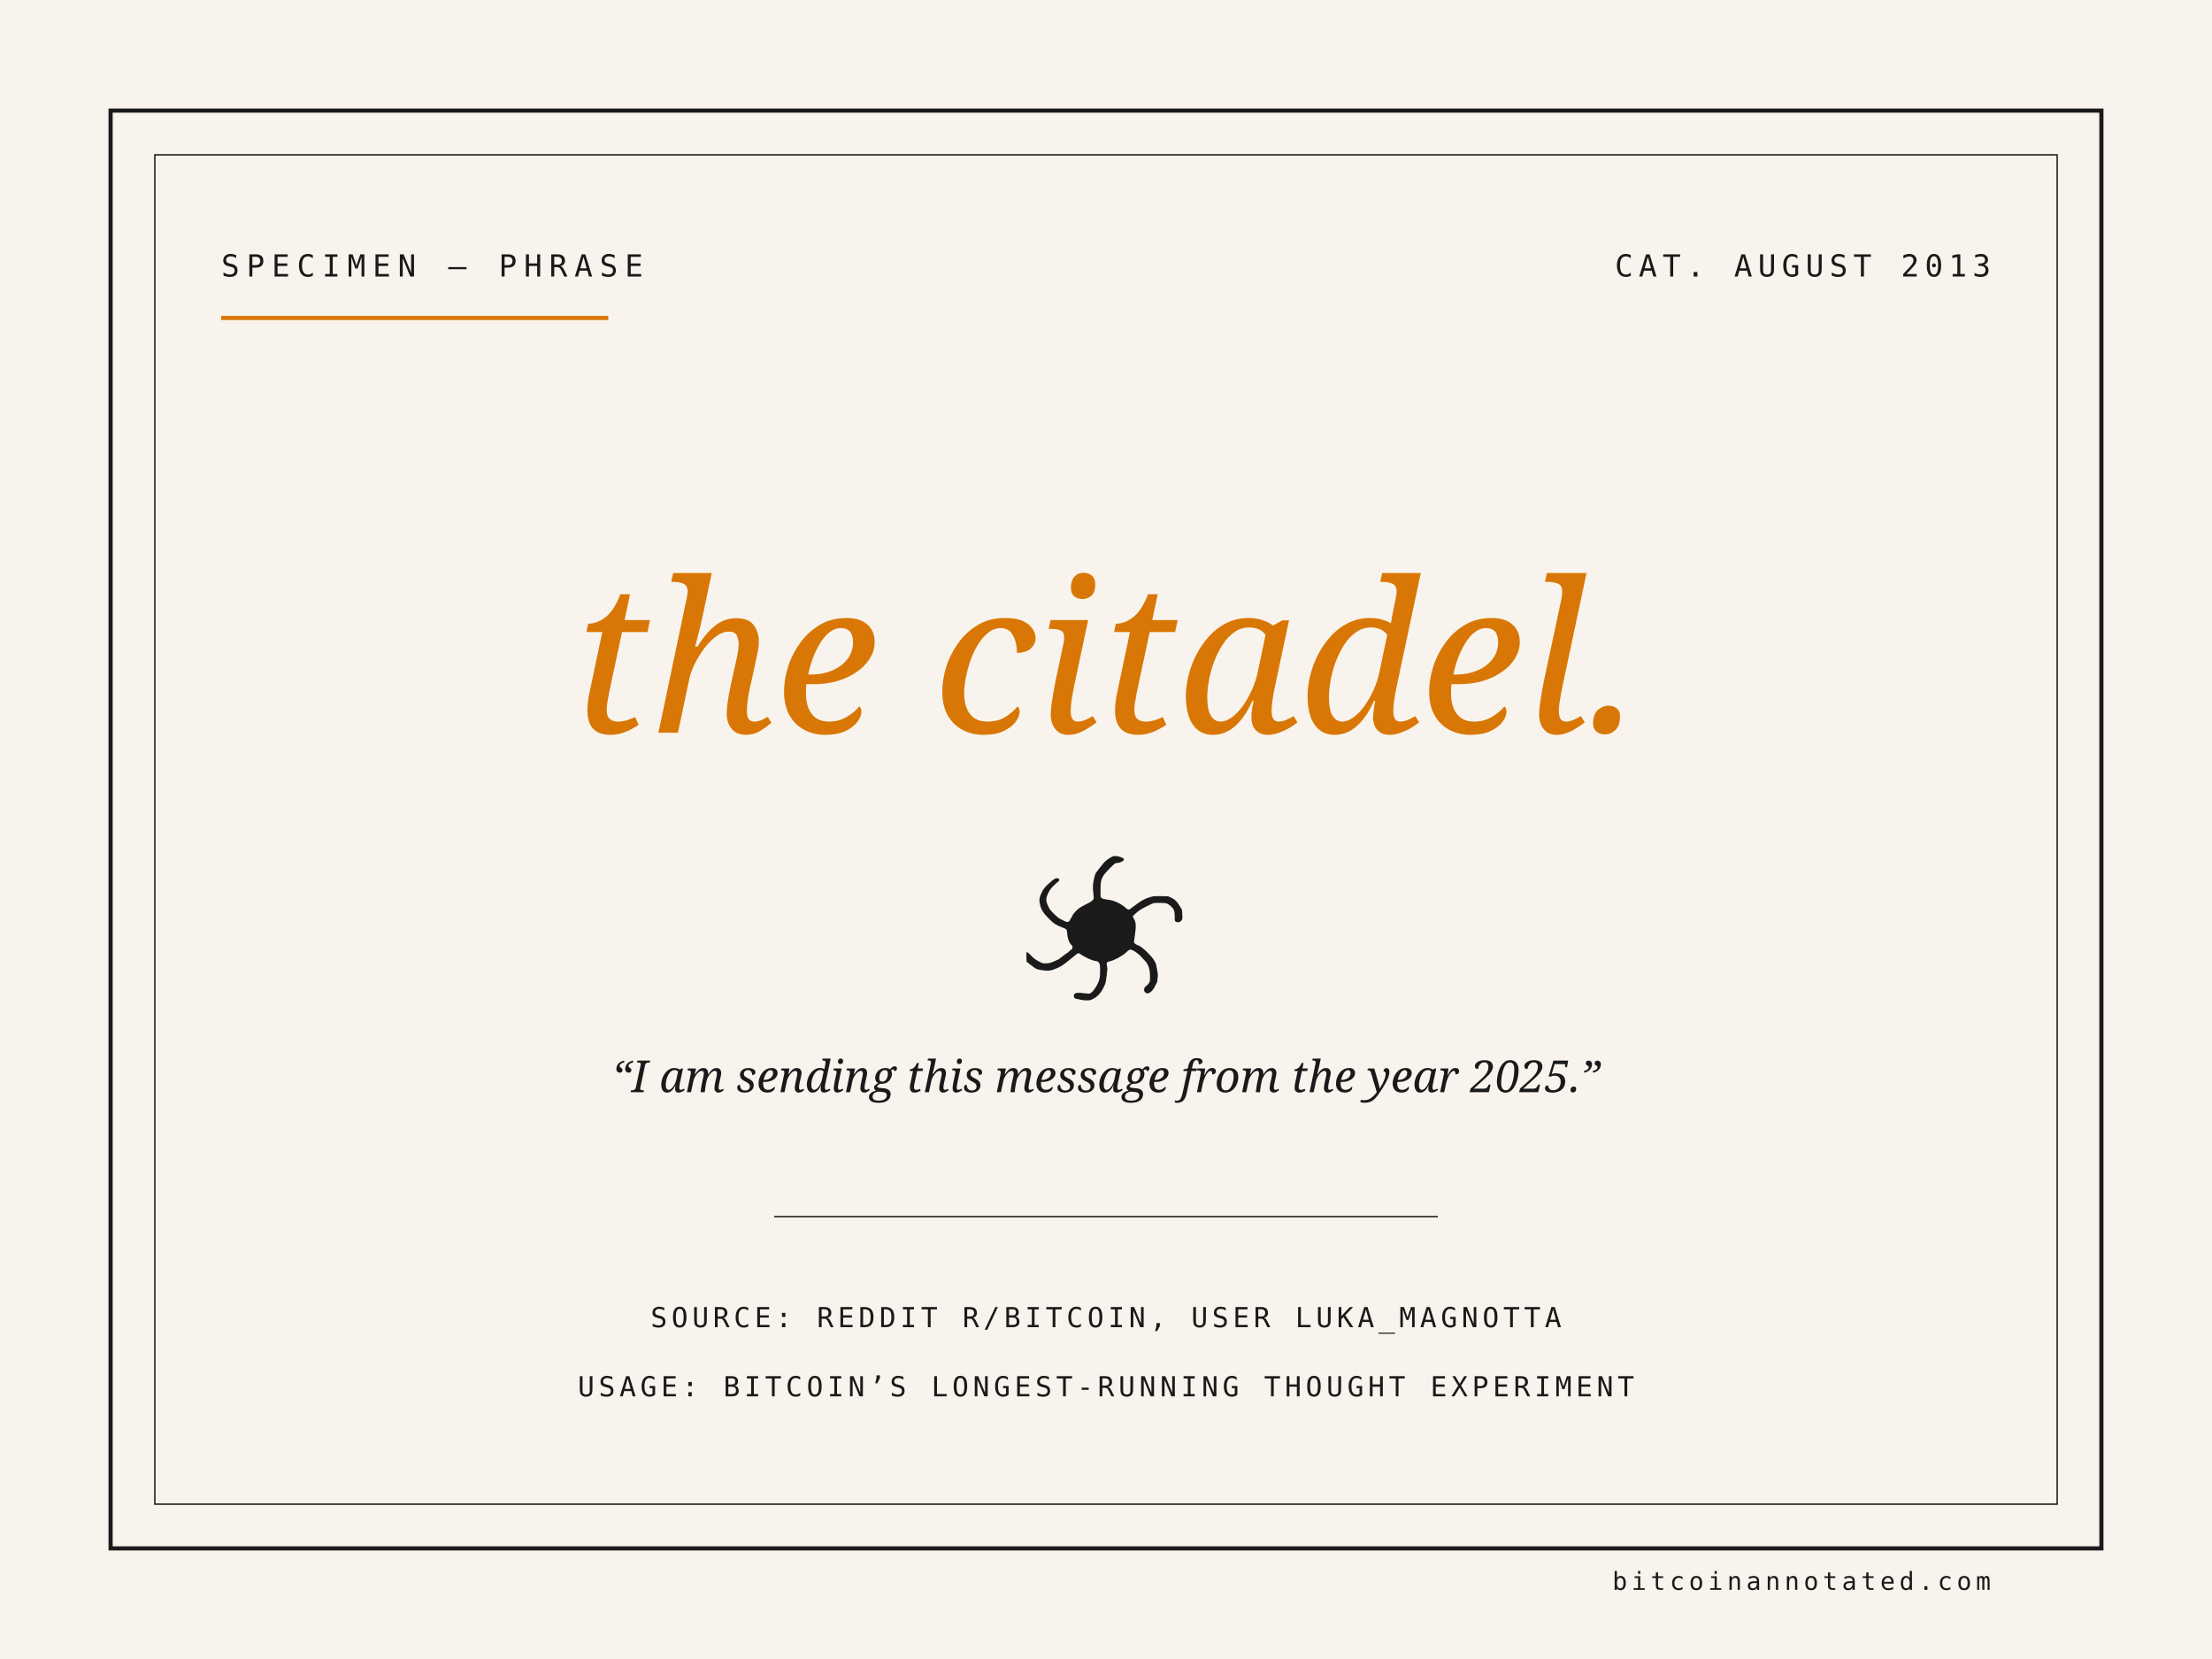
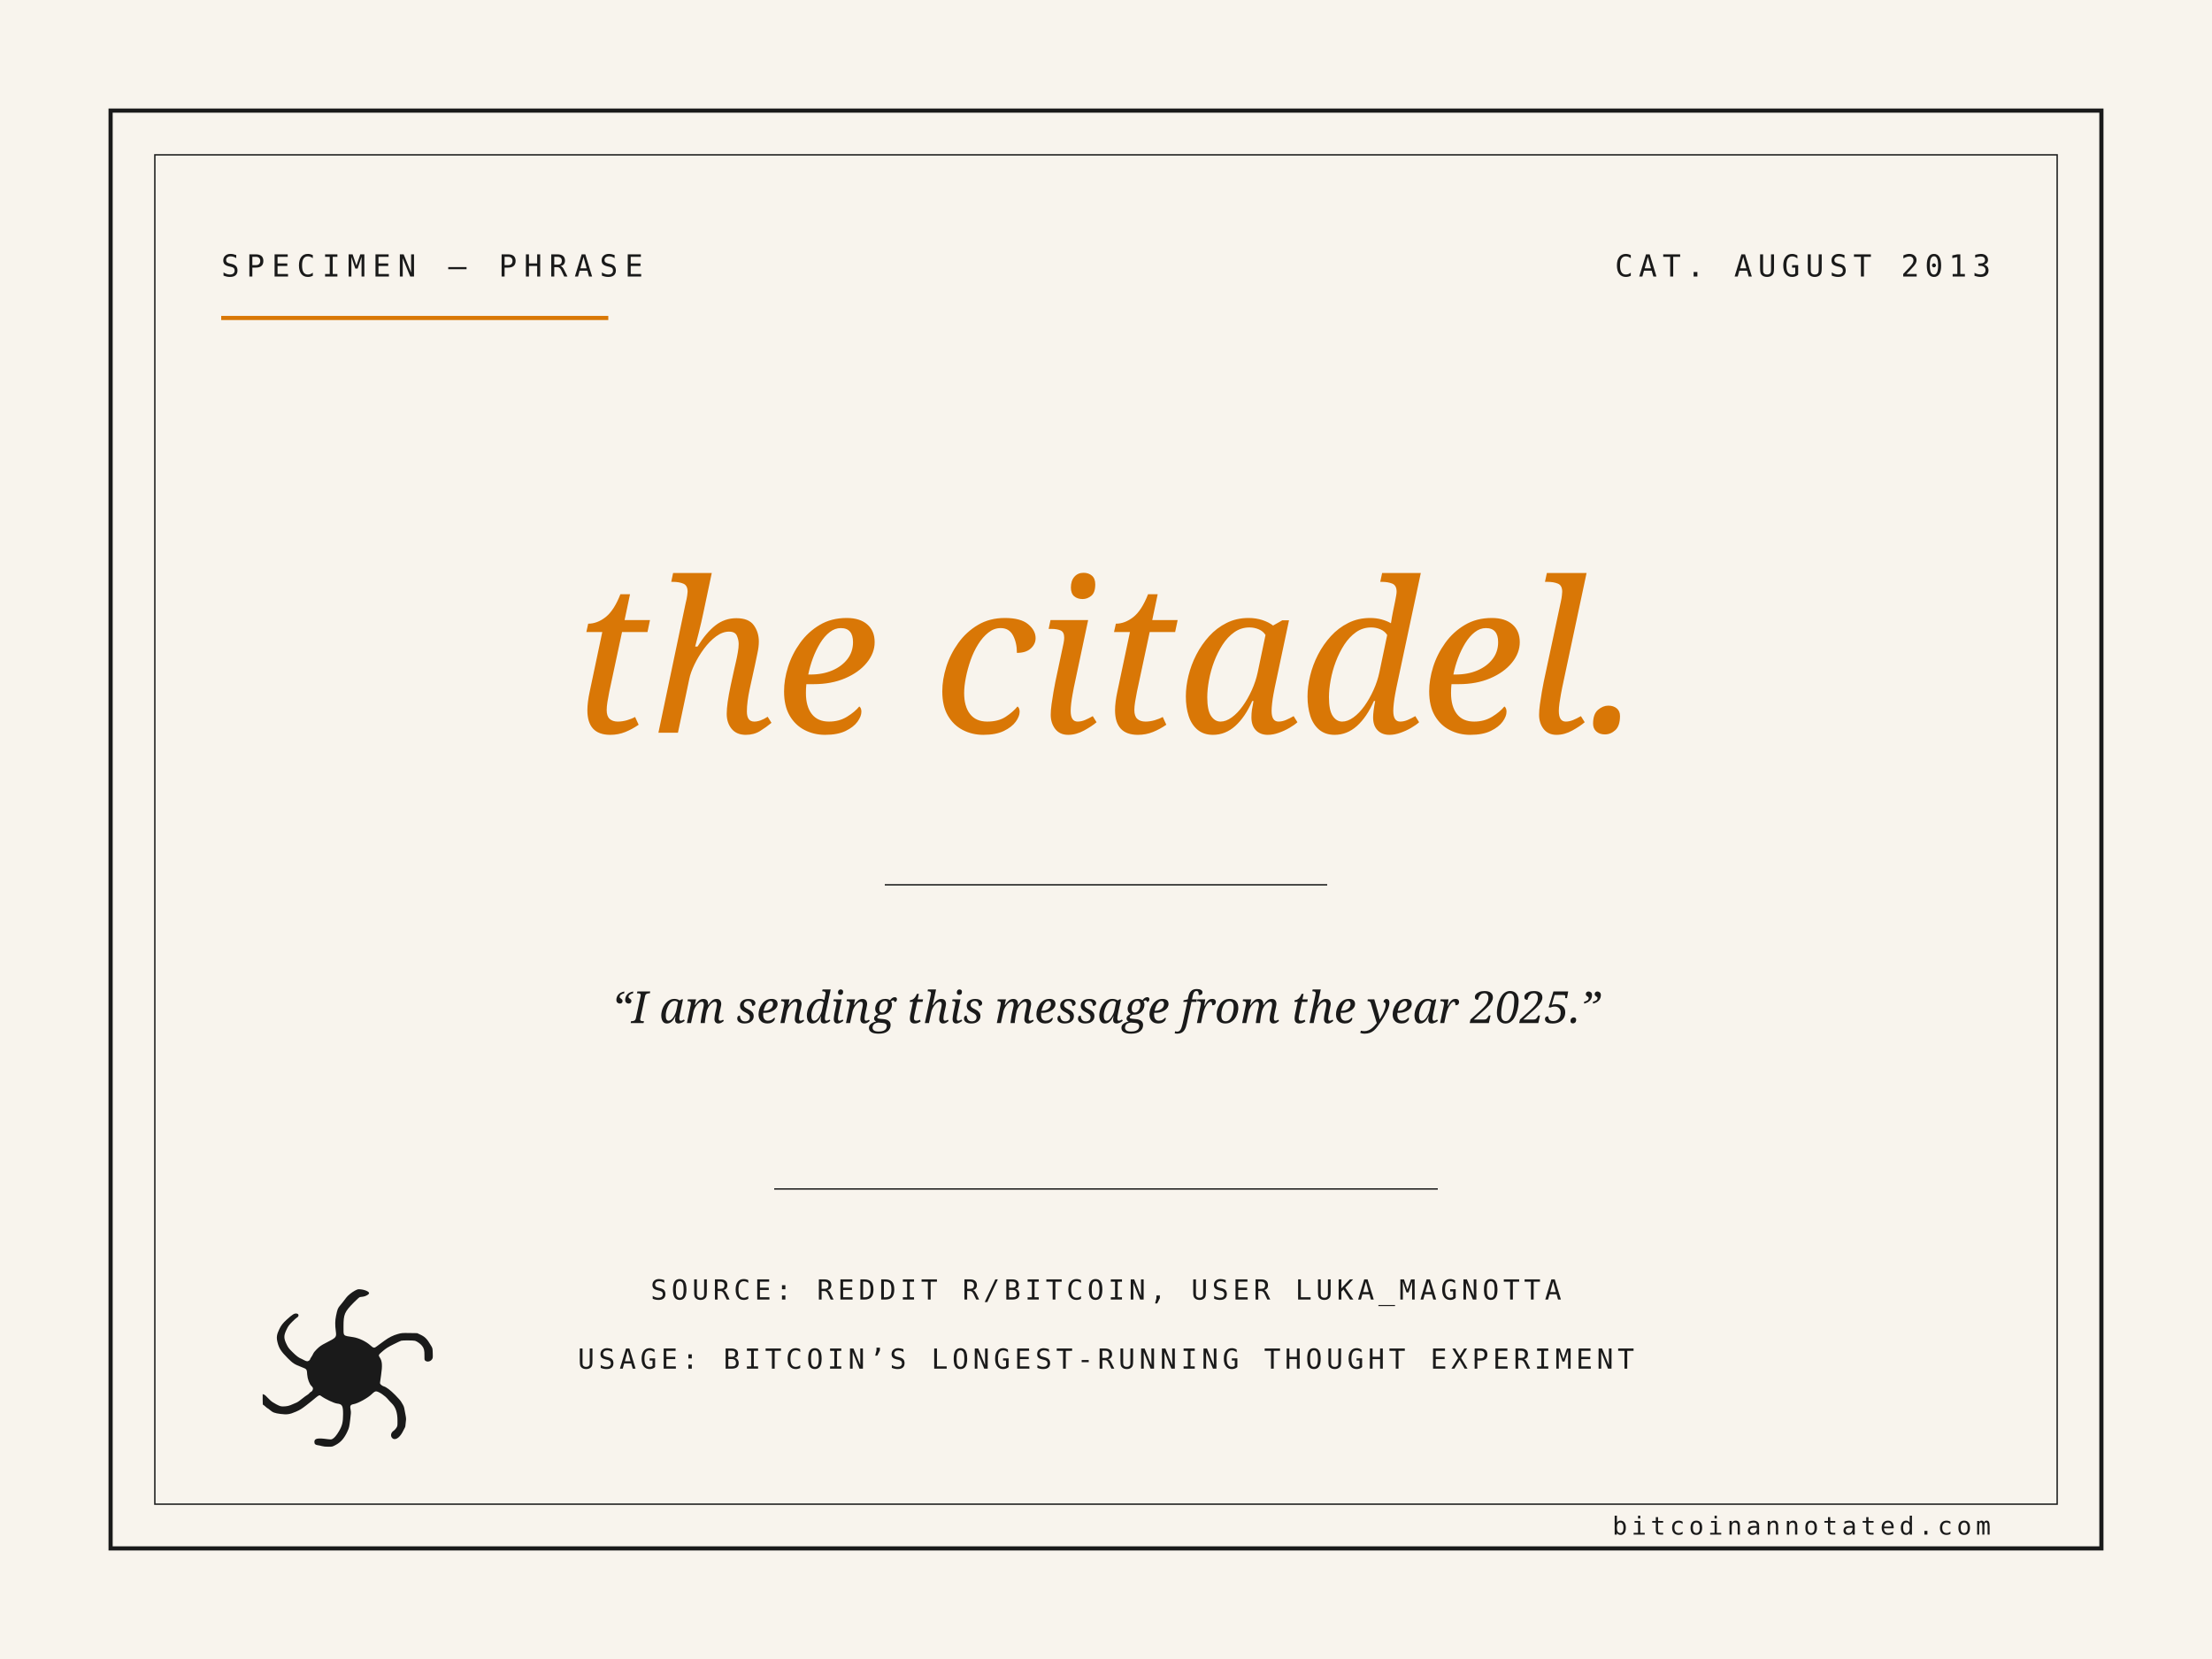
<svg xmlns="http://www.w3.org/2000/svg" viewBox="0 0 800 600" width="800" height="600">
  <rect width="800" height="600" fill="#f8f4ed" />
  <rect x="40" y="40" width="720" height="520" fill="none" stroke="#1a1a1a" stroke-width="1.5" />
  <rect x="56" y="56" width="688" height="488" fill="none" stroke="#1a1a1a" stroke-width="0.5" />
  <text x="80" y="100" font-family="JetBrains Mono, monospace" font-size="11" fill="#1a1a1a" letter-spacing="2.5">SPECIMEN — PHRASE</text>
  <line x1="80" y1="115" x2="220" y2="115" stroke="#d97706" stroke-width="1.5" />
  <text x="720" y="100" font-family="JetBrains Mono, monospace" font-size="11" fill="#1a1a1a" letter-spacing="2" text-anchor="end">CAT. AUGUST 2013</text>
  <text x="400" y="265" font-family="EB Garamond, Garamond, serif" font-style="italic" font-size="76" fill="#d97706" text-anchor="middle" font-weight="500">the citadel.</text>
-   <g transform="translate(371.22,307.50) scale(0.127907)">
+   <line x1="320" y1="320" x2="480" y2="320" stroke="#1a1a1a" stroke-width="0.5" />
+   <text x="400" y="370" font-family="EB Garamond, Garamond, serif" font-style="italic" font-size="16" fill="#1a1a1a" text-anchor="middle">“I am sending this message from the year 2025.”</text>
+   <line x1="280" y1="430" x2="520" y2="430" stroke="#1a1a1a" stroke-width="0.5" />
+   <text x="400" y="470" font-family="JetBrains Mono, monospace" font-size="10" fill="#1a1a1a" letter-spacing="1.5" text-anchor="middle">SOURCE: REDDIT R/BITCOIN, USER LUKA_MAGNOTTA</text>
+   <text x="400" y="495" font-family="JetBrains Mono, monospace" font-size="10" fill="#1a1a1a" letter-spacing="1.5" text-anchor="middle">USAGE: BITCOIN’S LONGEST-RUNNING THOUGHT EXPERIMENT</text>
+   <g transform="translate(95.00,464.00) scale(0.139535)">
    <g transform="translate(0,430) scale(0.1,-0.1)" fill="#1a1a1a" stroke="none">
      <path d="M2387 4099 c-77 -41 -183 -127 -221 -180 -54 -72 -114 -149 -162 -206 -57 -68 -67 -94 -103 -268 -25 -118 -27 -236 -6 -389 21 -165 20 -168 -250 -306 -129 -66 -163 -89 -243 -167 -45 -44 -80 -88 -93 -118 -12 -27 -35 -67 -50 -88 -16 -22 -29 -45 -29 -52 0 -22 -46 -55 -76 -55 -16 0 -49 12 -74 26 -25 15 -59 31 -75 38 -65 24 -133 75 -233 175 -89 88 -111 116 -147 190 -82 167 -83 234 -5 395 42 88 61 113 145 199 53 53 109 104 125 112 52 27 52 89 0 100 -65 14 -111 -13 -270 -158 -94 -85 -145 -151 -188 -242 -69 -143 -79 -218 -47 -345 37 -152 93 -238 266 -411 135 -134 168 -156 359 -230 137 -54 135 -51 145 -199 8 -109 58 -242 108 -289 16 -14 33 -36 38 -49 12 -31 -13 -89 -44 -101 -14 -5 -35 -23 -48 -39 -13 -16 -39 -37 -56 -46 -18 -9 -79 -54 -136 -100 -56 -46 -114 -87 -127 -91 -14 -4 -61 -24 -105 -45 -94 -45 -160 -60 -256 -60 -64 0 -77 4 -177 55 -68 35 -124 73 -154 103 -26 26 -58 57 -70 68 -13 12 -33 33 -46 47 -12 14 -36 30 -52 36 l-30 10 0 -140 c0 -105 3 -139 13 -139 6 0 34 -20 60 -45 27 -25 53 -45 57 -45 5 0 30 -18 55 -40 77 -67 125 -85 277 -105 169 -22 238 -12 401 59 103 45 144 70 271 168 126 99 159 125 237 191 86 71 103 77 140 49 106 -79 338 -189 419 -198 132 -15 154 -55 154 -274 -1 -211 -22 -299 -106 -442 -66 -112 -123 -179 -174 -203 -28 -13 -46 -14 -111 -5 -271 38 -353 22 -353 -70 0 -53 25 -77 87 -85 26 -3 75 -13 108 -23 39 -11 96 -17 165 -17 105 0 105 0 190 45 138 72 228 177 312 363 38 85 43 106 66 287 21 165 23 204 13 251 -24 118 -12 142 84 160 111 20 364 161 460 255 56 55 86 74 115 74 65 0 234 -114 309 -207 21 -26 62 -70 91 -98 105 -101 154 -243 154 -450 1 -135 0 -142 -27 -187 -15 -26 -48 -61 -73 -79 -73 -50 -89 -136 -35 -190 67 -66 179 -3 261 146 71 130 80 150 80 182 0 19 5 66 11 104 9 60 8 86 -11 182 -12 62 -26 135 -31 164 -6 29 -21 68 -35 88 -13 20 -33 54 -45 76 -11 22 -80 100 -152 173 -131 132 -232 208 -301 227 -19 5 -49 23 -66 39 -28 26 -31 35 -27 67 3 21 15 103 26 183 37 253 29 365 -33 457 -42 61 -37 71 77 167 86 73 129 100 277 175 96 48 186 91 200 94 48 12 314 10 359 -2 52 -15 136 -74 180 -128 51 -62 66 -122 64 -251 -2 -100 -1 -114 17 -132 46 -46 137 -31 178 30 23 33 24 42 20 160 -4 124 -4 126 -41 190 -108 184 -158 235 -293 297 l-69 32 -200 3 c-191 3 -204 1 -297 -24 -126 -35 -235 -89 -348 -172 -30 -22 -80 -59 -111 -81 -32 -22 -72 -52 -91 -67 -65 -52 -85 -49 -169 27 -110 99 -294 187 -439 210 -276 42 -255 21 -255 267 0 329 23 384 269 634 79 81 141 135 156 138 14 3 51 8 82 11 63 7 150 56 156 87 8 42 -111 95 -233 104 -55 4 -66 1 -138 -37z" />
    </g>
  </g>
-   <text x="400" y="395" font-family="EB Garamond, Garamond, serif" font-style="italic" font-size="16" fill="#1a1a1a" text-anchor="middle">“I am sending this message from the year 2025.”</text>
-   <line x1="280" y1="440" x2="520" y2="440" stroke="#1a1a1a" stroke-width="0.5" />
-   <text x="400" y="480" font-family="JetBrains Mono, monospace" font-size="10" fill="#1a1a1a" letter-spacing="1.5" text-anchor="middle">SOURCE: REDDIT R/BITCOIN, USER LUKA_MAGNOTTA</text>
-   <text x="400" y="505" font-family="JetBrains Mono, monospace" font-size="10" fill="#1a1a1a" letter-spacing="1.5" text-anchor="middle">USAGE: BITCOIN’S LONGEST-RUNNING THOUGHT EXPERIMENT</text>
-   <text x="720" y="575" font-family="JetBrains Mono, monospace" font-size="9" fill="#1a1a1a" letter-spacing="1.5" text-anchor="end">bitcoinannotated.com</text>
+   <text x="720" y="555" font-family="JetBrains Mono, monospace" font-size="9" fill="#1a1a1a" letter-spacing="1.5" text-anchor="end">bitcoinannotated.com</text>
</svg>
